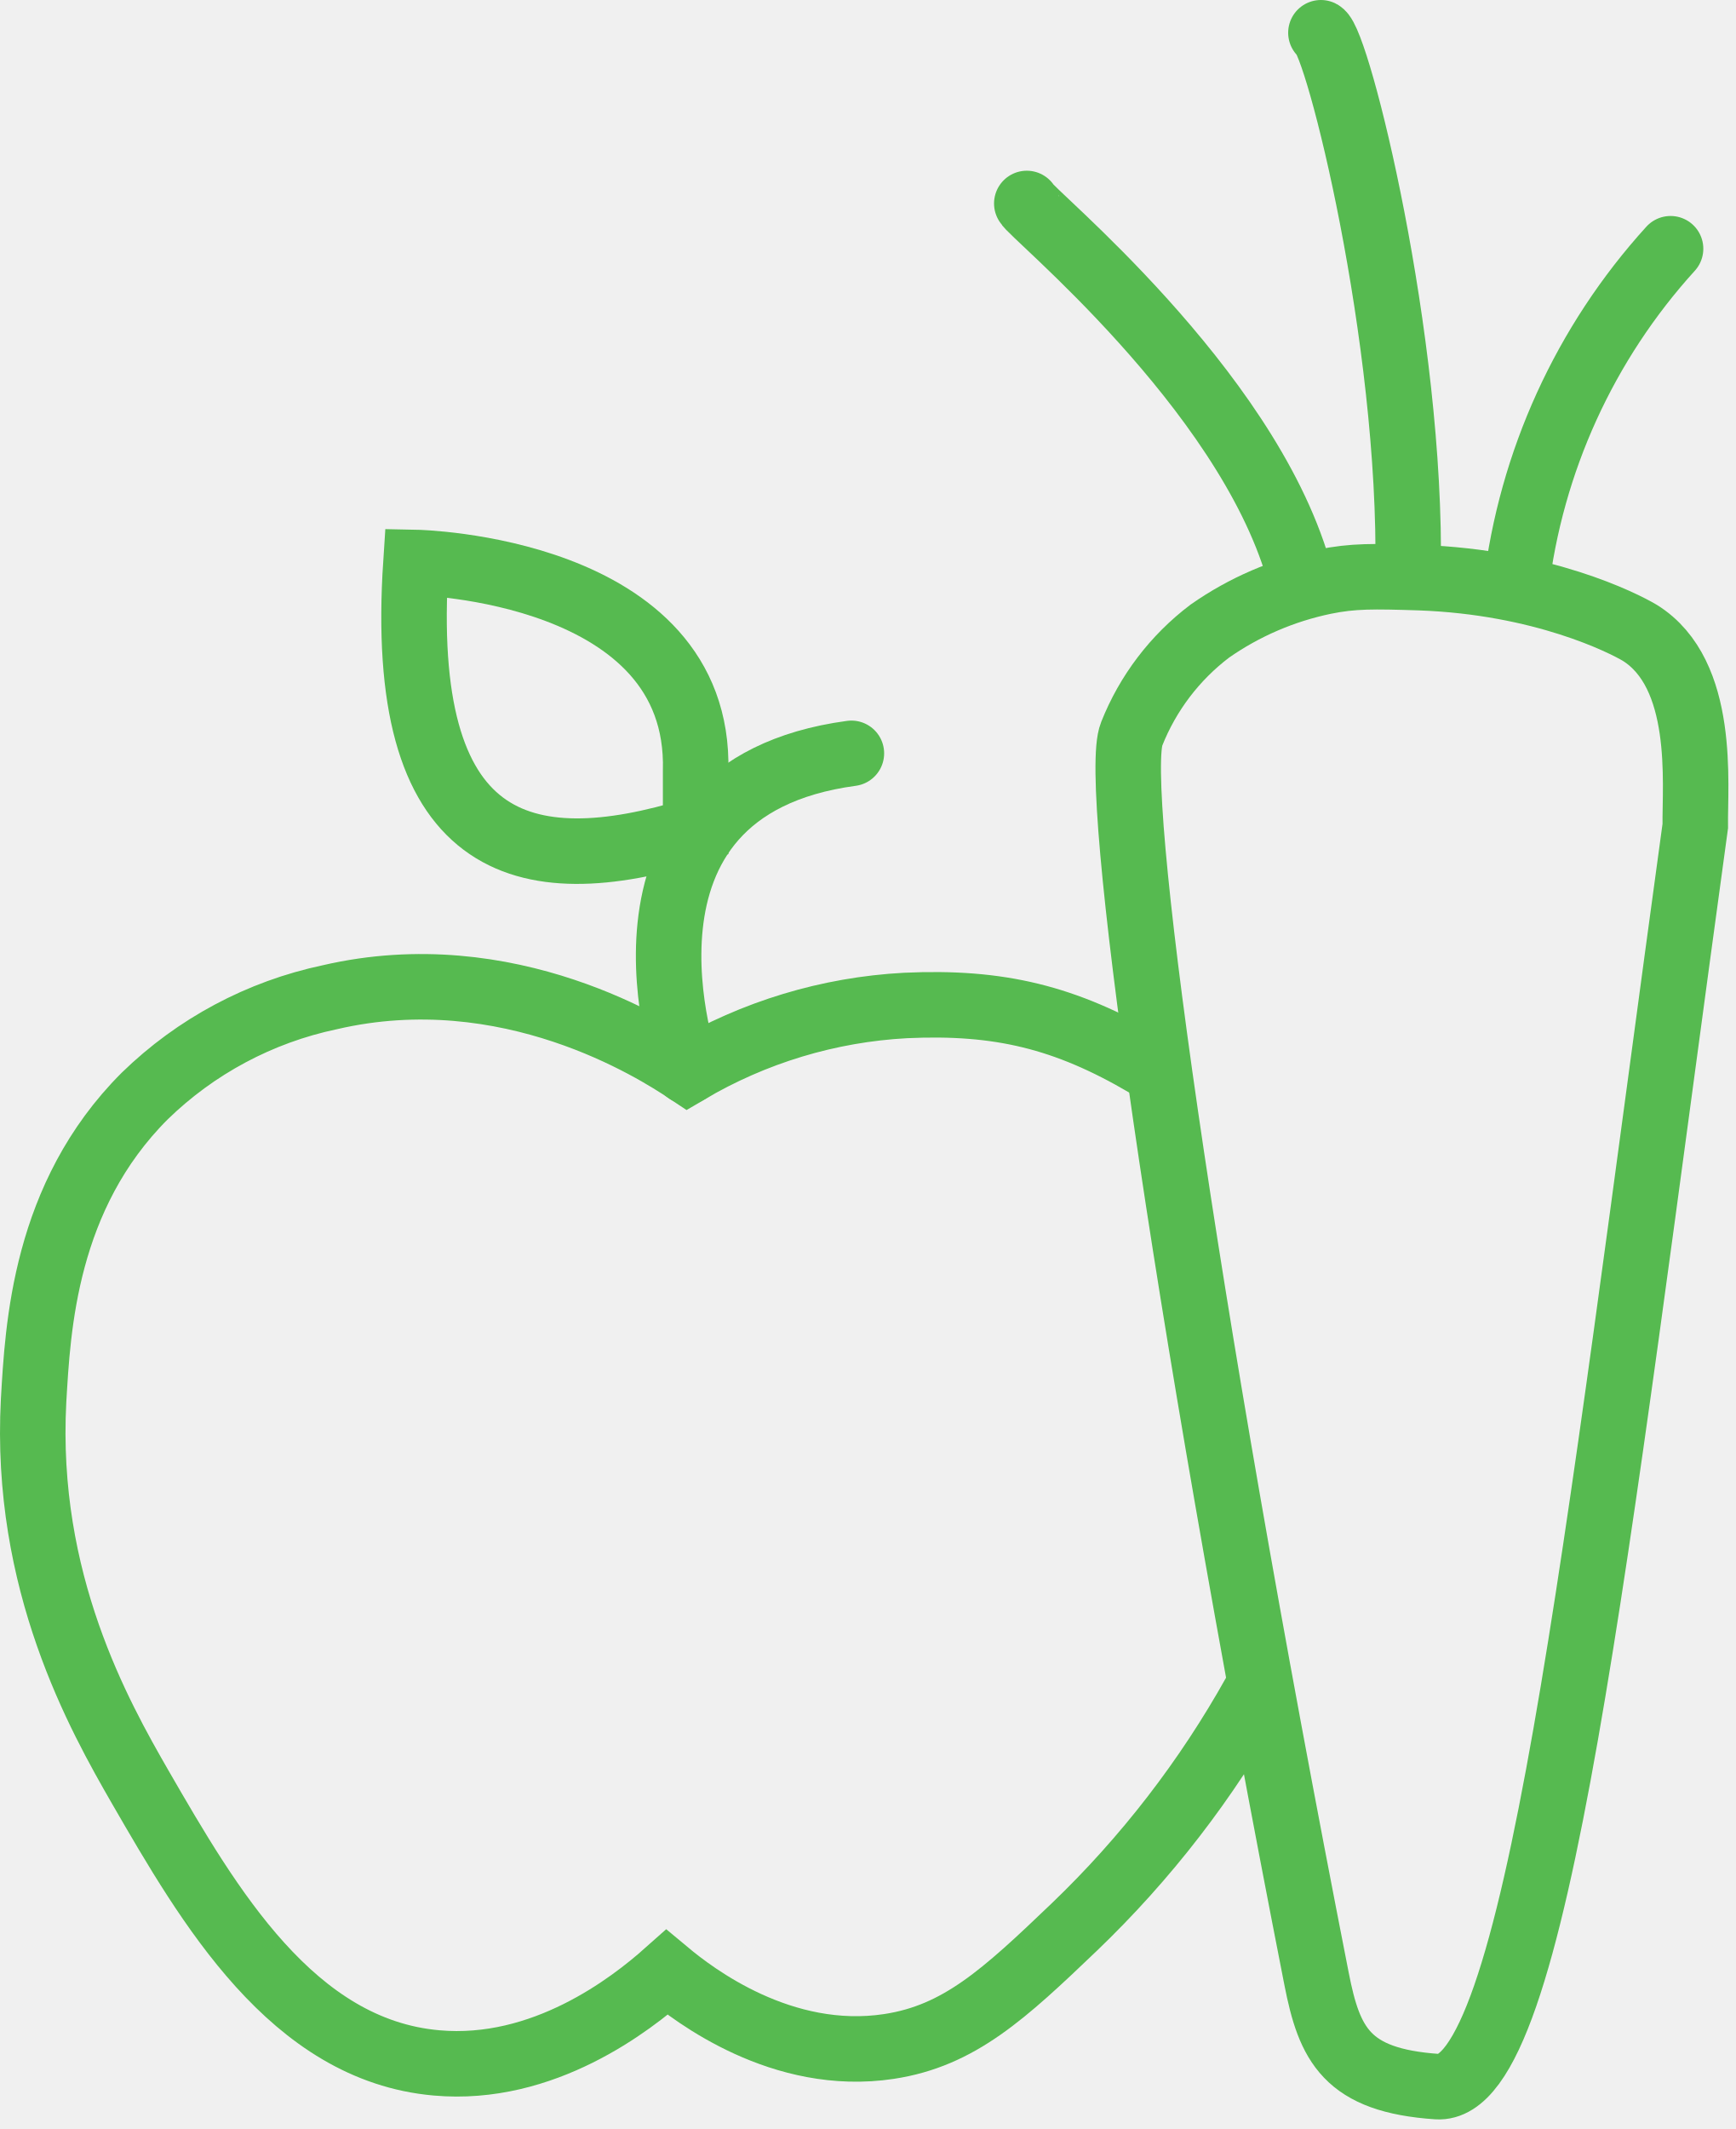
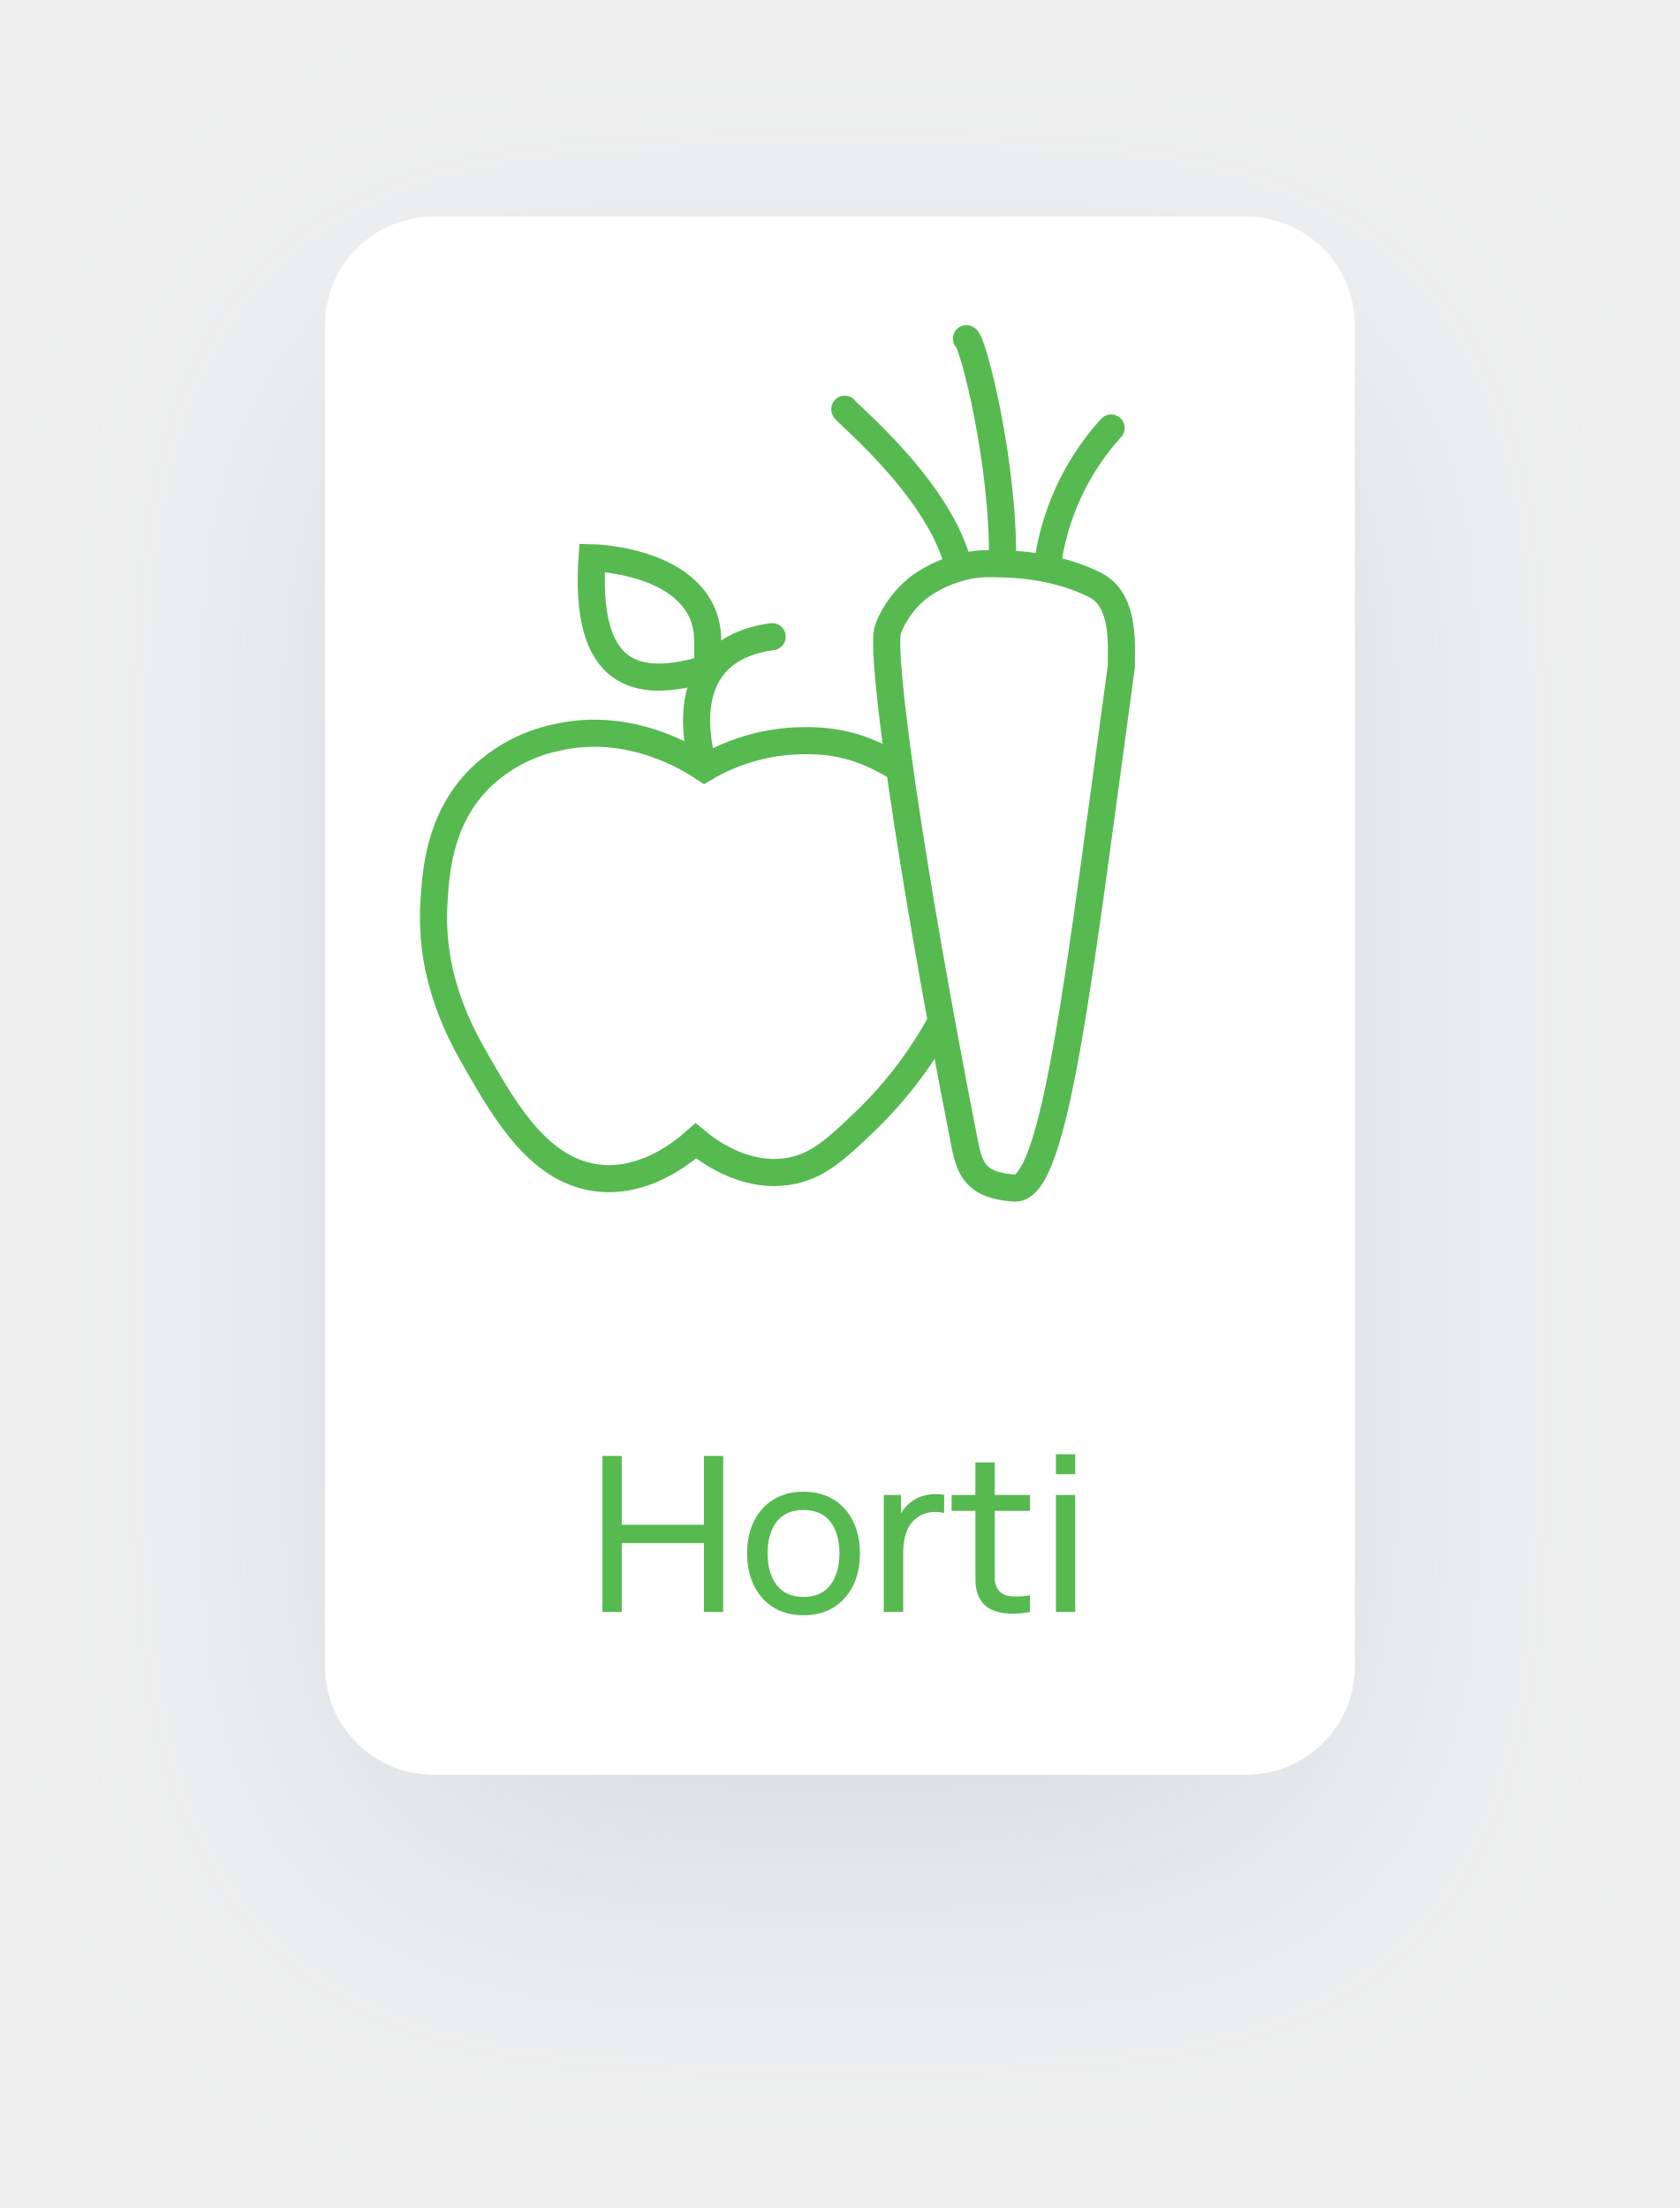
- <svg xmlns="http://www.w3.org/2000/svg" width="53" height="65" viewBox="0 0 53 65" fill="none">
-   <path d="M43.352 17.636C41.95 17.591 41.314 17.581 40.44 17.76C39.185 18.021 37.997 18.533 36.947 19.267C35.878 20.076 35.052 21.162 34.559 22.408C33.943 23.918 36.05 39.262 40.205 60.416C40.599 62.425 41.121 63.517 43.887 63.706C46.923 63.912 48.691 47.651 51.77 25.222C51.753 23.944 52.096 20.575 50.074 19.319C49.568 19.019 47.112 17.77 43.352 17.636Z" stroke="#56BA50" stroke-width="2" stroke-miterlimit="10" stroke-linecap="round" />
-   <path d="M31.356 6.212C31.418 6.463 38.013 11.802 39.647 17.392" stroke="#56BA50" stroke-width="2" stroke-miterlimit="10" stroke-linecap="round" />
-   <path d="M40.338 1C40.841 1.251 43.124 10.325 43 17.5" stroke="#56BA50" stroke-width="2" stroke-miterlimit="10" stroke-linecap="round" />
-   <path d="M51.016 7.594C48.4 10.473 46.748 14.097 46.291 17.959" stroke="#56BA50" stroke-width="2" stroke-miterlimit="10" stroke-linecap="round" />
-   <path d="M35 32.5C32.534 31.054 30.51 30.566 27.655 30.698C25.306 30.823 23.023 31.514 20.998 32.71C20.02 32.058 15.529 29.178 10.069 30.447C7.938 30.897 5.978 31.943 4.418 33.464C1.352 36.526 1.156 40.534 1.026 42.758C0.732 48.303 3.022 52.37 4.287 54.568C6.378 58.185 8.928 62.594 13.331 62.982C16.592 63.273 19.263 61.202 20.366 60.22C21.188 60.905 23.881 62.976 27.149 62.48C29.292 62.154 30.659 60.889 32.804 58.837C34.99 56.742 36.851 54.333 38.326 51.688" stroke="#56BA50" stroke-width="2" stroke-miterlimit="10" stroke-linecap="round" />
-   <path d="M20.992 32.71C20.992 32.71 17.919 24.089 26 23" stroke="#56BA50" stroke-width="2" stroke-miterlimit="10" stroke-linecap="round" />
-   <path d="M12.702 17.173C12.702 17.173 21.41 17.343 21.243 23.539V25.34C15.914 26.99 12.124 25.894 12.702 17.173Z" stroke="#56BA50" stroke-width="2" stroke-miterlimit="10" stroke-linecap="round" />
+ <svg xmlns="http://www.w3.org/2000/svg" width="124" height="163" viewBox="0 0 124 163" fill="none">
+   <g filter="url(#filter0_d_0_1)">
+     <rect x="24" y="16" width="76" height="115" rx="8" fill="white" />
+   </g>
+   <path d="M44.472 119V107.48H45.896V112.56H51.96V107.48H53.384V119H51.96V113.912H45.896V119H44.472ZM59.308 119.24C58.449 119.24 57.708 119.045 57.084 118.656C56.465 118.267 55.988 117.728 55.652 117.04C55.316 116.352 55.148 115.563 55.148 114.672C55.148 113.765 55.319 112.971 55.66 112.288C56.001 111.605 56.484 111.075 57.108 110.696C57.732 110.312 58.465 110.12 59.308 110.12C60.172 110.12 60.916 110.315 61.54 110.704C62.164 111.088 62.641 111.624 62.972 112.312C63.308 112.995 63.476 113.781 63.476 114.672C63.476 115.573 63.308 116.368 62.972 117.056C62.636 117.739 62.156 118.275 61.532 118.664C60.908 119.048 60.166 119.24 59.308 119.24ZM59.308 117.888C60.204 117.888 60.87 117.589 61.308 116.992C61.745 116.395 61.964 115.621 61.964 114.672C61.964 113.696 61.742 112.92 61.3 112.344C60.857 111.763 60.193 111.472 59.308 111.472C58.705 111.472 58.209 111.608 57.82 111.88C57.431 112.152 57.14 112.528 56.948 113.008C56.756 113.488 56.66 114.043 56.66 114.672C56.66 115.643 56.884 116.421 57.332 117.008C57.78 117.595 58.438 117.888 59.308 117.888ZM65.237 119V110.36H66.509V112.448L66.301 112.176C66.403 111.909 66.533 111.664 66.693 111.44C66.859 111.216 67.043 111.032 67.245 110.888C67.469 110.707 67.722 110.568 68.005 110.472C68.288 110.376 68.576 110.32 68.869 110.304C69.162 110.283 69.437 110.301 69.693 110.36V111.696C69.394 111.616 69.067 111.595 68.709 111.632C68.352 111.669 68.021 111.8 67.717 112.024C67.44 112.221 67.224 112.461 67.069 112.744C66.92 113.027 66.816 113.333 66.757 113.664C66.698 113.989 66.669 114.323 66.669 114.664V119H65.237ZM76.03 119C75.518 119.101 75.011 119.141 74.51 119.12C74.014 119.104 73.571 119.005 73.182 118.824C72.793 118.637 72.497 118.349 72.294 117.96C72.123 117.619 72.03 117.275 72.014 116.928C72.003 116.576 71.998 116.179 71.998 115.736V107.96H73.422V115.672C73.422 116.024 73.425 116.325 73.43 116.576C73.441 116.827 73.497 117.043 73.598 117.224C73.79 117.565 74.094 117.765 74.51 117.824C74.931 117.883 75.438 117.867 76.03 117.776V119ZM70.246 111.536V110.36H76.03V111.536H70.246ZM77.944 108.832V107.36H79.368V108.832H77.944ZM77.944 119V110.36H79.368V119H77.944Z" fill="#56BA50" />
+   <path d="M74.352 41.636C72.95 41.591 72.314 41.581 71.439 41.76C70.185 42.021 68.997 42.533 67.947 43.267C66.878 44.075 66.052 45.162 65.559 46.408C64.943 47.918 67.05 63.262 71.205 84.416C71.599 86.425 72.121 87.517 74.887 87.706C77.923 87.912 79.691 71.651 82.769 49.222C82.753 47.944 83.096 44.575 81.074 43.319C80.568 43.019 78.112 41.77 74.352 41.636Z" stroke="#56BA50" stroke-width="2" stroke-miterlimit="10" stroke-linecap="round" />
+   <path d="M62.356 30.212C62.418 30.463 69.013 35.802 70.647 41.392" stroke="#56BA50" stroke-width="2" stroke-miterlimit="10" stroke-linecap="round" />
+   <path d="M71.338 25C71.841 25.251 74.124 34.325 74 41.5" stroke="#56BA50" stroke-width="2" stroke-miterlimit="10" stroke-linecap="round" />
+   <path d="M82.016 31.595C79.4 34.473 77.748 38.096 77.29 41.959" stroke="#56BA50" stroke-width="2" stroke-miterlimit="10" stroke-linecap="round" />
+   <path d="M66 56.5C63.534 55.054 61.51 54.566 58.655 54.698C56.306 54.824 54.023 55.514 51.998 56.71C51.02 56.058 46.529 53.178 41.069 54.447C38.938 54.897 36.978 55.943 35.418 57.464C32.352 60.526 32.156 64.534 32.026 66.758C31.732 72.303 34.022 76.37 35.287 78.568C37.378 82.185 39.928 86.594 44.331 86.982C47.592 87.272 50.263 85.201 51.366 84.22C52.188 84.905 54.881 86.976 58.149 86.48C60.292 86.154 61.658 84.888 63.804 82.837C65.99 80.742 67.851 78.332 69.326 75.688" stroke="#56BA50" stroke-width="2" stroke-miterlimit="10" stroke-linecap="round" />
+   <path d="M51.992 56.71C51.992 56.71 48.919 48.089 57 47" stroke="#56BA50" stroke-width="2" stroke-miterlimit="10" stroke-linecap="round" />
+   <path d="M43.702 41.173C43.702 41.173 52.41 41.343 52.243 47.539V49.34C46.914 50.99 43.124 49.894 43.702 41.173Z" stroke="#56BA50" stroke-width="2" stroke-miterlimit="10" stroke-linecap="round" />
+   <defs>
+     <filter id="filter0_d_0_1" x="0" y="0" width="124" height="163" filterUnits="userSpaceOnUse" color-interpolation-filters="sRGB">
+       <feFlood flood-opacity="0" result="BackgroundImageFix" />
+       <feColorMatrix in="SourceAlpha" type="matrix" values="0 0 0 0 0 0 0 0 0 0 0 0 0 0 0 0 0 0 127 0" result="hardAlpha" />
+       <feOffset dy="8" />
+       <feGaussianBlur stdDeviation="12" />
+       <feComposite in2="hardAlpha" operator="out" />
+       <feColorMatrix type="matrix" values="0 0 0 0 0.439 0 0 0 0 0.565 0 0 0 0 0.69 0 0 0 0.2 0" />
+       <feBlend mode="normal" in2="BackgroundImageFix" result="effect1_dropShadow_0_1" />
+       <feBlend mode="normal" in="SourceGraphic" in2="effect1_dropShadow_0_1" result="shape" />
+     </filter>
+   </defs>
</svg>
